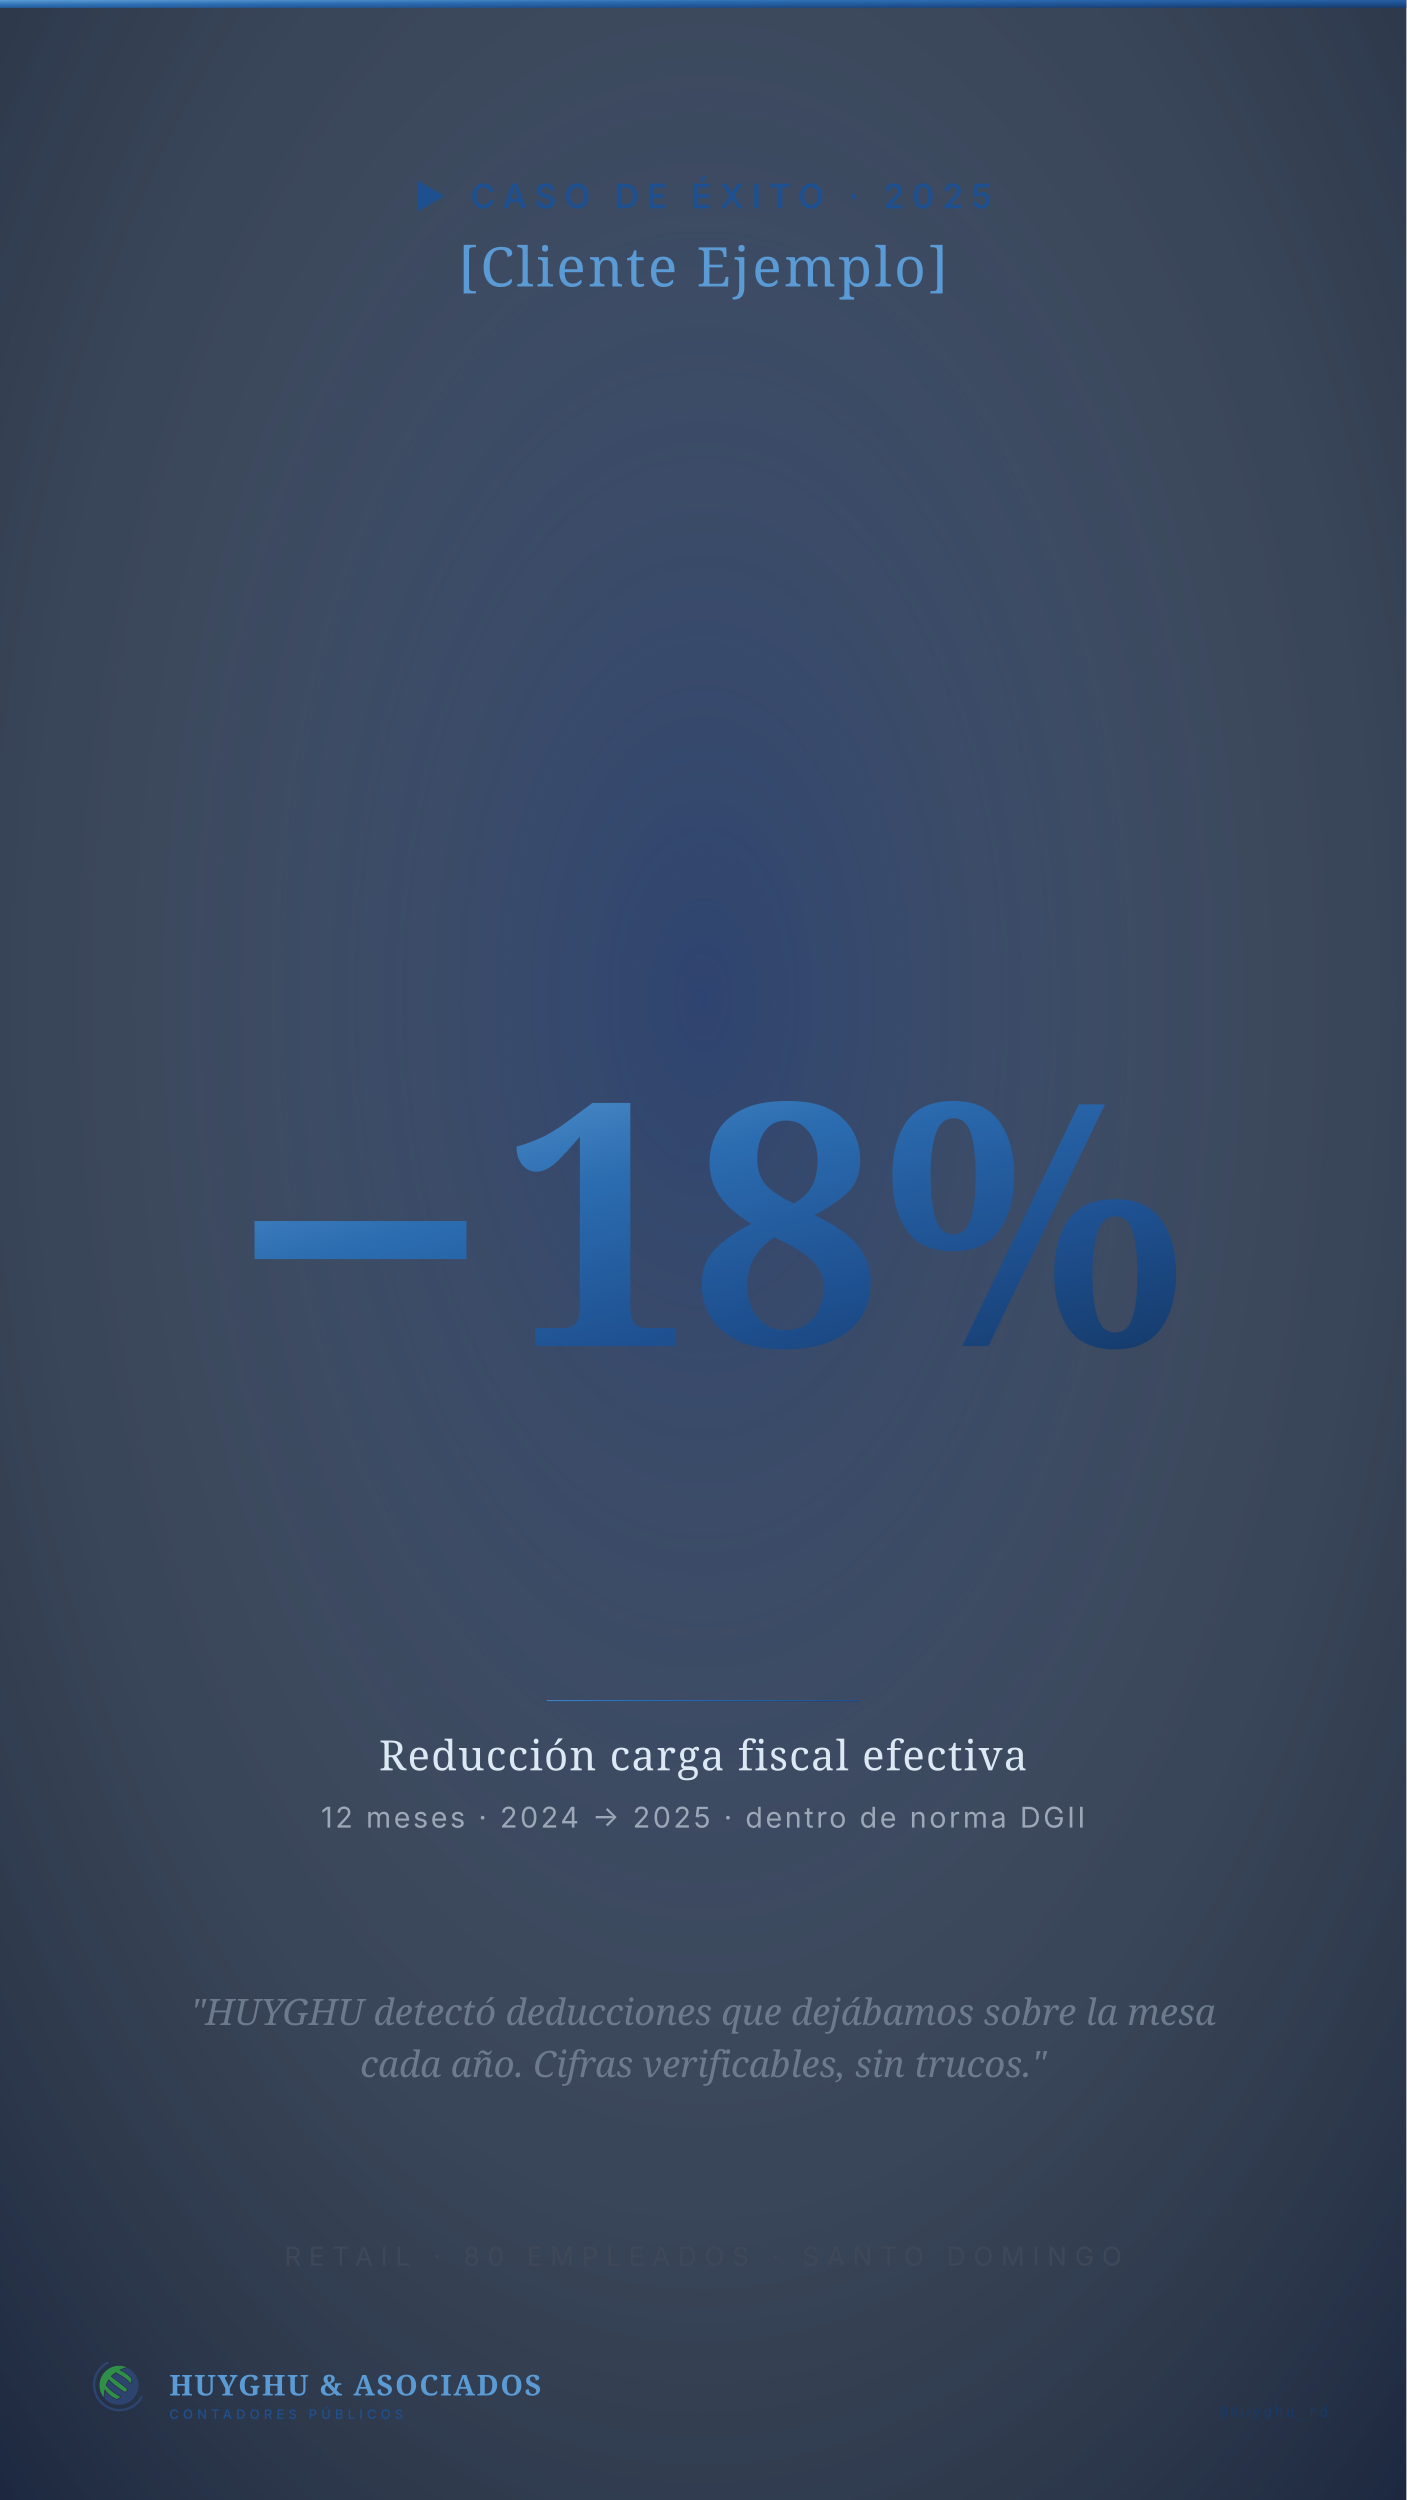
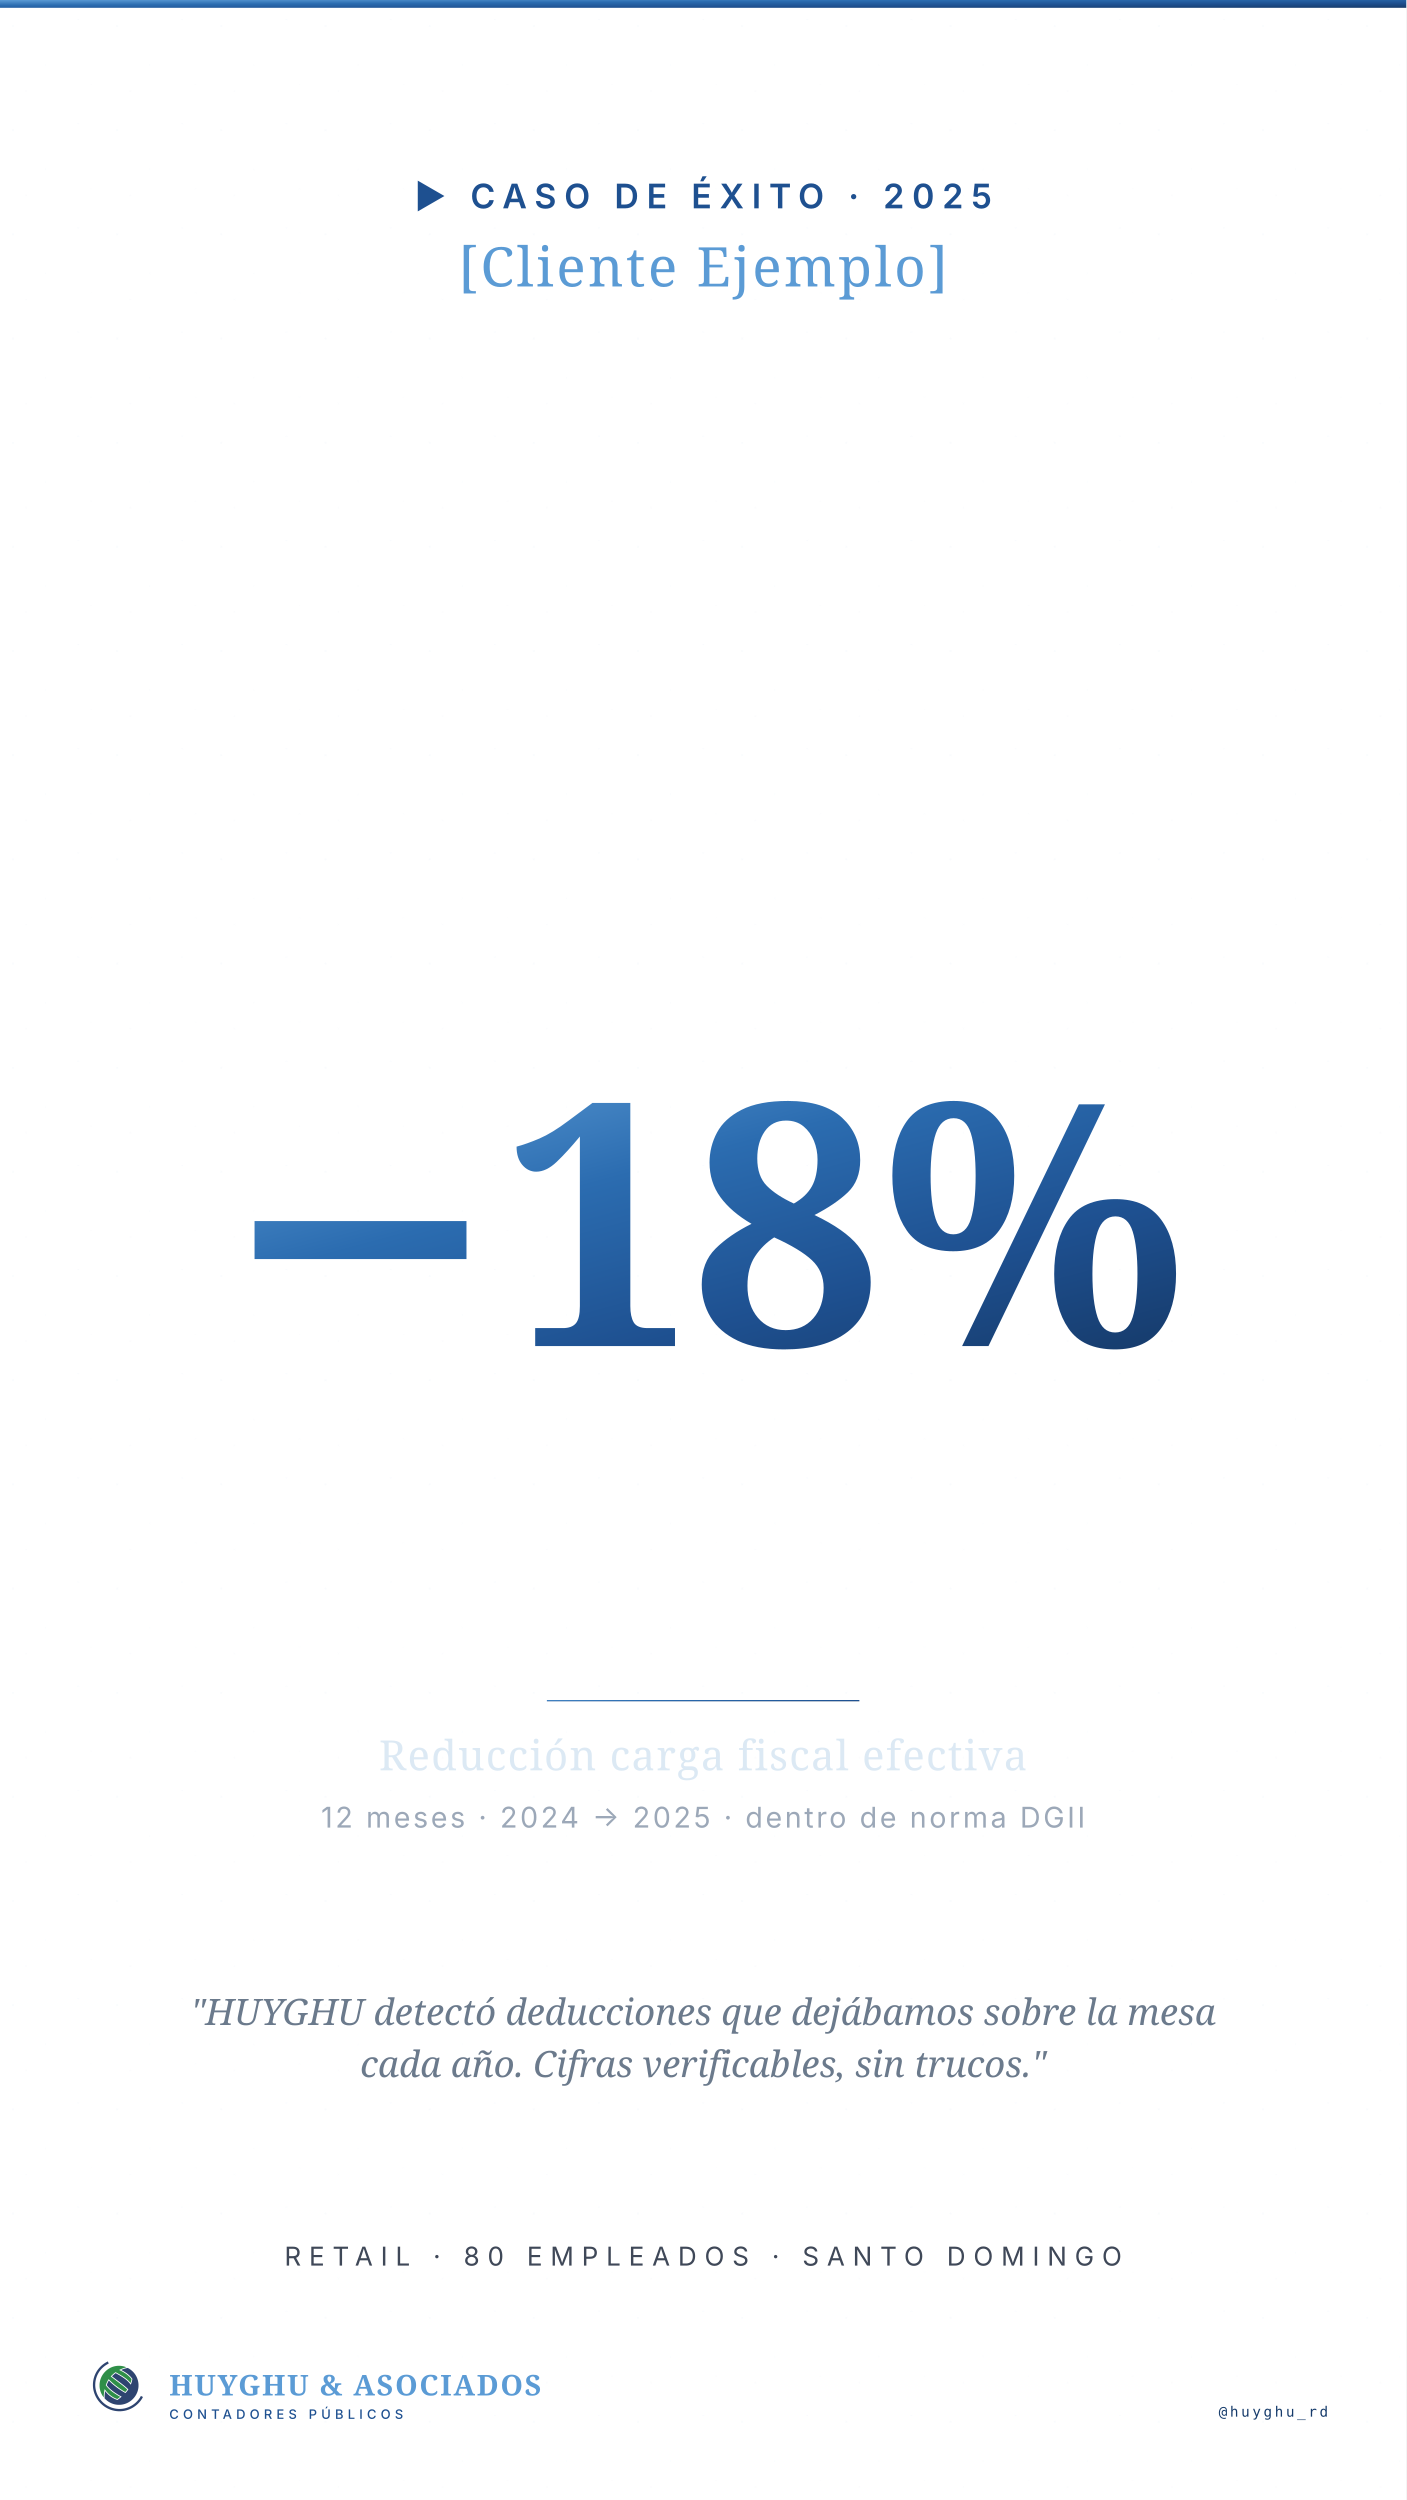
<svg xmlns="http://www.w3.org/2000/svg" viewBox="0 0 1080 1920" width="1080" height="1920" preserveAspectRatio="xMidYMid meet">
  <defs>
    <linearGradient id="g" x1="0" y1="0" x2="1" y2="1">
      <stop offset="0" stop-color="#5B9BD5" />
      <stop offset=".35" stop-color="#2B6CB0" />
      <stop offset=".7" stop-color="#1E5090" />
      <stop offset="1" stop-color="#163B6B" />
    </linearGradient>
    <linearGradient id="g2" x1="0" y1="0" x2="0" y2="1">
      <stop offset="0" stop-color="rgba(212,175,55,.18)" />
      <stop offset="1" stop-color="rgba(212,175,55,0)" />
    </linearGradient>
    <radialGradient id="vignette" cx="0.5" cy="0.4" r="0.8">
      <stop offset="0" stop-color="rgba(212,175,55,0)" />
-       <stop offset="1" stop-color="rgba(0,0,0,.45)" />
+       <stop offset="1" stop-color="rgba(0,0,0,0)" />
    </radialGradient>
    <pattern id="grain" x="0" y="0" width="80" height="80" patternUnits="userSpaceOnUse">
      <circle cx="10" cy="20" r=".7" fill="#5B9BD5" opacity=".06" />
      <circle cx="35" cy="50" r=".5" fill="#5B9BD5" opacity=".05" />
      <circle cx="60" cy="15" r=".6" fill="#5B9BD5" opacity=".06" />
      <circle cx="70" cy="65" r=".4" fill="#5B9BD5" opacity=".04" />
      <circle cx="20" cy="70" r=".5" fill="#5B9BD5" opacity=".05" />
    </pattern>
    <clipPath id="sphereClip">
      <circle cx="50" cy="49" r="38" />
    </clipPath>
    <symbol id="sphere" viewBox="0 0 2376 1760">
      <path d="M0,0 L6,0 L22,8 L49,23 L79,43 L96,55 L109,65 L119,73 L130,82 L144,94 L156,105 L163,112 L171,119 L180,128 L187,136 L201,151 L210,162 L224,179 L237,197 L247,211 L258,228 L270,248 L279,264 L293,291 L305,317 L316,345 L328,381 L337,413 L345,449 L351,486 L355,523 L356,538 L356,598 L354,627 L350,659 L344,693 L336,726 L326,761 L317,787 L306,813 L291,846 L279,869 L263,896 L249,918 L236,936 L224,952 L216,962 L207,973 L198,983 L191,991 L179,1004 L154,1029 L146,1036 L134,1047 L123,1056 L107,1069 L88,1083 L55,1105 L35,1117 L10,1131 L-14,1143 L-47,1157 L-71,1166 L-98,1175 L-136,1185 L-169,1192 L-202,1197 L-231,1200 L-246,1201 L-309,1201 L-346,1198 L-383,1193 L-423,1185 L-464,1174 L-499,1162 L-528,1150 L-552,1139 L-578,1126 L-602,1112 L-622,1100 L-642,1086 L-661,1072 L-677,1059 L-688,1050 L-702,1038 L-719,1022 L-739,1002 L-746,994 L-748,991 L-749,986 L-749,893 L-745,845 L-740,803 L-733,760 L-732,757 L-729,758 L-719,771 L-705,788 L-694,801 L-685,811 L-676,821 L-662,836 L-635,863 L-627,870 L-613,883 L-602,892 L-589,903 L-572,916 L-552,931 L-535,943 L-517,955 L-496,968 L-471,982 L-448,994 L-429,1004 L-403,1016 L-365,1032 L-334,1044 L-330,1042 L-311,1029 L-295,1017 L-277,1004 L-259,990 L-243,977 L-227,964 L-212,951 L-202,942 L-194,935 L-198,932 L-221,920 L-251,904 L-268,894 L-290,882 L-313,868 L-332,856 L-354,842 L-374,829 L-399,813 L-419,799 L-435,788 L-452,776 L-471,762 L-492,746 L-506,735 L-517,726 L-528,717 L-541,706 L-551,697 L-562,688 L-570,680 L-578,673 L-592,659 L-600,652 L-608,644 L-615,636 L-627,624 L-634,616 L-647,601 L-656,590 L-667,576 L-680,558 L-677,548 L-665,517 L-651,485 L-634,449 L-617,417 L-613,411 L-609,413 L-565,457 L-557,464 L-546,475 L-538,482 L-523,496 L-515,503 L-504,513 L-493,522 L-482,532 L-471,541 L-457,553 L-443,564 L-426,578 L-413,588 L-399,599 L-386,609 L-368,623 L-347,639 L-333,649 L-315,662 L-297,675 L-281,686 L-261,700 L-240,714 L-216,730 L-199,741 L-174,757 L-155,769 L-126,786 L-100,801 L-71,818 L-64,812 L-54,801 L-45,790 L-35,779 L-26,768 L-14,753 L1,733 L14,715 L25,699 L19,692 L9,682 L1,675 L-9,665 L-17,658 L-29,647 L-37,640 L-47,631 L-58,622 L-69,612 L-80,603 L-93,592 L-107,581 L-119,571 L-133,560 L-151,546 L-169,532 L-187,518 L-201,507 L-218,494 L-239,478 L-251,469 L-272,453 L-293,437 L-305,428 L-318,418 L-335,405 L-356,389 L-377,373 L-389,364 L-406,351 L-427,335 L-444,322 L-462,308 L-478,296 L-496,282 L-507,273 L-503,267 L-492,256 L-484,249 L-475,240 L-467,233 L-455,222 L-444,213 L-429,200 L-419,192 L-404,180 L-390,170 L-384,172 L-355,188 L-332,201 L-307,215 L-283,229 L-257,244 L-229,261 L-209,273 L-190,285 L-165,301 L-125,328 L-107,341 L-93,351 L-72,367 L-55,380 L-41,392 L-30,401 L-19,411 L-11,418 L1,429 L13,441 L21,448 L33,461 L43,471 L50,479 L63,494 L77,511 L88,525 L102,544 L104,545 L105,540 L117,511 L128,480 L139,443 L146,413 L151,387 L155,359 L154,353 L142,337 L129,321 L121,311 L109,297 L94,281 L58,245 L50,238 L39,228 L31,221 L18,210 L4,199 L-11,187 L-29,174 L-47,161 L-82,138 L-103,125 L-125,112 L-146,100 L-170,87 L-197,73 L-208,67 L-208,64 L-180,52 L-143,38 L-108,26 L-80,18 L-36,7 Z " fill="#2E4470" transform="translate(1612,311)" />
      <path d="M0,0 L65,0 L102,3 L144,9 L172,15 L206,24 L242,36 L267,46 L274,49 L274,51 L245,57 L203,69 L166,81 L131,94 L90,112 L61,125 L42,135 L40,135 L40,137 L49,140 L90,160 L124,177 L146,189 L173,204 L193,216 L213,228 L246,250 L266,264 L285,278 L302,291 L319,305 L334,318 L346,329 L361,343 L399,381 L406,389 L418,403 L428,414 L439,428 L441,431 L440,443 L433,481 L425,513 L411,557 L409,559 L398,547 L389,536 L378,524 L371,516 L330,475 L322,468 L308,455 L297,446 L283,434 L273,426 L255,412 L236,398 L217,384 L194,368 L182,360 L159,345 L137,331 L116,318 L88,301 L66,288 L38,272 L9,255 L-19,239 L-46,224 L-73,209 L-78,208 L-95,220 L-113,234 L-126,244 L-137,253 L-151,265 L-161,274 L-169,281 L-181,292 L-193,303 L-235,345 L-235,347 L-216,361 L-202,372 L-181,388 L-162,402 L-147,414 L-131,426 L-118,436 L-100,450 L-81,464 L-63,478 L-44,492 L-26,506 L-10,518 L3,528 L21,542 L40,556 L53,566 L74,582 L93,596 L111,610 L126,622 L142,634 L155,645 L171,657 L184,668 L198,679 L215,693 L228,704 L239,713 L250,723 L261,732 L274,744 L282,751 L294,762 L303,769 L302,774 L290,791 L280,804 L272,814 L260,828 L252,838 L240,852 L236,853 L212,839 L188,825 L162,809 L143,797 L111,776 L67,747 L49,734 L32,722 L14,709 L0,699 L-19,685 L-36,672 L-52,660 L-66,649 L-81,637 L-95,626 L-111,613 L-121,605 L-134,594 L-147,583 L-161,571 L-172,561 L-183,552 L-190,545 L-198,538 L-205,531 L-213,524 L-229,509 L-246,493 L-282,457 L-289,449 L-297,441 L-302,435 L-306,440 L-318,459 L-331,482 L-346,510 L-363,546 L-380,586 L-395,625 L-397,632 L-386,648 L-376,661 L-367,672 L-358,683 L-346,697 L-339,705 L-328,717 L-319,727 L-291,755 L-283,762 L-267,777 L-257,786 L-247,795 L-236,804 L-226,813 L-212,824 L-196,837 L-177,851 L-157,866 L-141,877 L-124,889 L-85,915 L-67,927 L-48,939 L-24,954 L4,971 L30,986 L57,1001 L72,1009 L70,1013 L56,1025 L42,1036 L27,1048 L9,1061 L-10,1075 L-22,1083 L-32,1080 L-54,1072 L-90,1056 L-123,1040 L-149,1026 L-176,1010 L-195,998 L-214,985 L-232,972 L-250,958 L-261,949 L-274,938 L-288,926 L-301,914 L-342,873 L-349,865 L-360,853 L-367,845 L-378,832 L-389,818 L-400,804 L-411,790 L-422,775 L-433,759 L-435,765 L-444,813 L-451,856 L-457,902 L-460,933 L-462,972 L-463,1026 L-469,1021 L-482,1004 L-495,986 L-507,967 L-516,952 L-526,934 L-540,907 L-551,883 L-565,847 L-576,814 L-585,778 L-592,742 L-597,708 L-600,670 L-600,609 L-598,579 L-594,545 L-587,505 L-579,471 L-568,435 L-555,400 L-543,372 L-529,343 L-517,321 L-501,295 L-493,283 L-482,267 L-470,251 L-459,237 L-448,224 L-439,213 L-431,205 L-424,197 L-396,169 L-388,162 L-378,153 L-367,144 L-350,130 L-331,116 L-301,96 L-276,81 L-258,71 L-241,62 L-205,46 L-180,36 L-146,25 L-112,16 L-78,9 L-46,4 L-16,1 Z " fill="#2F8F48" transform="translate(1298,241)" />
      <path d="M0,0 L3,2 L10,17 L15,28 L21,46 L27,58 L31,69 L12,79 L-15,93 L-37,106 L-61,121 L-80,134 L-98,147 L-111,157 L-127,170 L-140,181 L-151,190 L-168,206 L-178,215 L-198,235 L-205,243 L-219,258 L-228,269 L-240,283 L-253,300 L-268,320 L-286,347 L-299,368 L-311,389 L-325,415 L-341,448 L-354,479 L-364,506 L-376,542 L-388,587 L-396,625 L-402,665 L-405,691 L-408,739 L-408,791 L-405,835 L-400,875 L-394,909 L-385,948 L-377,978 L-364,1018 L-348,1059 L-333,1092 L-317,1124 L-303,1148 L-286,1177 L-266,1207 L-253,1225 L-237,1246 L-228,1257 L-217,1270 L-205,1284 L-193,1297 L-179,1312 L-165,1326 L-157,1333 L-149,1341 L-141,1348 L-127,1360 L-116,1369 L-102,1380 L-89,1390 L-71,1403 L-47,1419 L-28,1431 L-4,1445 L20,1458 L52,1474 L77,1485 L110,1498 L147,1511 L182,1521 L219,1530 L260,1538 L298,1543 L333,1546 L352,1547 L409,1547 L446,1545 L484,1541 L527,1534 L567,1525 L604,1515 L640,1503 L677,1489 L704,1477 L729,1465 L751,1454 L774,1441 L791,1431 L810,1419 L832,1404 L850,1391 L863,1381 L877,1370 L894,1356 L909,1343 L922,1331 L933,1320 L940,1314 L947,1306 L961,1292 L968,1284 L980,1270 L992,1256 L1003,1242 L1019,1221 L1031,1204 L1047,1180 L1064,1152 L1078,1126 L1079,1124 L1085,1126 L1108,1138 L1144,1156 L1145,1160 L1137,1177 L1124,1200 L1114,1217 L1092,1250 L1080,1267 L1064,1288 L1053,1302 L1042,1315 L1030,1329 L1018,1342 L1006,1355 L976,1385 L968,1392 L954,1405 L943,1414 L933,1423 L923,1431 L909,1442 L888,1458 L869,1471 L853,1482 L831,1496 L816,1505 L795,1517 L763,1534 L736,1547 L703,1561 L675,1572 L639,1584 L606,1594 L566,1604 L530,1611 L488,1617 L449,1621 L417,1623 L348,1623 L303,1620 L259,1615 L218,1608 L181,1600 L150,1592 L111,1580 L85,1571 L51,1557 L21,1544 L-14,1527 L-43,1511 L-71,1494 L-92,1481 L-104,1473 L-122,1460 L-139,1447 L-152,1437 L-168,1424 L-179,1415 L-189,1406 L-197,1399 L-209,1388 L-222,1376 L-246,1352 L-253,1344 L-266,1330 L-275,1319 L-284,1309 L-295,1295 L-308,1279 L-321,1261 L-335,1241 L-348,1221 L-361,1200 L-374,1178 L-388,1152 L-405,1118 L-418,1088 L-432,1053 L-443,1022 L-455,983 L-463,951 L-471,913 L-478,868 L-482,826 L-484,792 L-484,741 L-482,704 L-478,662 L-471,615 L-463,575 L-453,536 L-439,491 L-428,460 L-412,422 L-398,392 L-386,368 L-373,345 L-360,323 L-346,301 L-333,282 L-320,264 L-304,243 L-291,227 L-280,214 L-271,204 L-264,196 L-252,183 L-241,172 L-240,170 L-238,170 L-236,166 L-228,159 L-214,145 L-206,138 L-195,128 L-184,119 L-170,107 L-153,94 L-136,81 L-116,67 L-101,57 L-79,43 L-57,30 L-28,14 Z " fill="#2E4470" transform="translate(966,99)" />
    </symbol>
    <symbol id="crown" viewBox="0 0 2376 1760">
      <path d="M0,0 L6,0 L22,8 L49,23 L79,43 L96,55 L109,65 L119,73 L130,82 L144,94 L156,105 L163,112 L171,119 L180,128 L187,136 L201,151 L210,162 L224,179 L237,197 L247,211 L258,228 L270,248 L279,264 L293,291 L305,317 L316,345 L328,381 L337,413 L345,449 L351,486 L355,523 L356,538 L356,598 L354,627 L350,659 L344,693 L336,726 L326,761 L317,787 L306,813 L291,846 L279,869 L263,896 L249,918 L236,936 L224,952 L216,962 L207,973 L198,983 L191,991 L179,1004 L154,1029 L146,1036 L134,1047 L123,1056 L107,1069 L88,1083 L55,1105 L35,1117 L10,1131 L-14,1143 L-47,1157 L-71,1166 L-98,1175 L-136,1185 L-169,1192 L-202,1197 L-231,1200 L-246,1201 L-309,1201 L-346,1198 L-383,1193 L-423,1185 L-464,1174 L-499,1162 L-528,1150 L-552,1139 L-578,1126 L-602,1112 L-622,1100 L-642,1086 L-661,1072 L-677,1059 L-688,1050 L-702,1038 L-719,1022 L-739,1002 L-746,994 L-748,991 L-749,986 L-749,893 L-745,845 L-740,803 L-733,760 L-732,757 L-729,758 L-719,771 L-705,788 L-694,801 L-685,811 L-676,821 L-662,836 L-635,863 L-627,870 L-613,883 L-602,892 L-589,903 L-572,916 L-552,931 L-535,943 L-517,955 L-496,968 L-471,982 L-448,994 L-429,1004 L-403,1016 L-365,1032 L-334,1044 L-330,1042 L-311,1029 L-295,1017 L-277,1004 L-259,990 L-243,977 L-227,964 L-212,951 L-202,942 L-194,935 L-198,932 L-221,920 L-251,904 L-268,894 L-290,882 L-313,868 L-332,856 L-354,842 L-374,829 L-399,813 L-419,799 L-435,788 L-452,776 L-471,762 L-492,746 L-506,735 L-517,726 L-528,717 L-541,706 L-551,697 L-562,688 L-570,680 L-578,673 L-592,659 L-600,652 L-608,644 L-615,636 L-627,624 L-634,616 L-647,601 L-656,590 L-667,576 L-680,558 L-677,548 L-665,517 L-651,485 L-634,449 L-617,417 L-613,411 L-609,413 L-565,457 L-557,464 L-546,475 L-538,482 L-523,496 L-515,503 L-504,513 L-493,522 L-482,532 L-471,541 L-457,553 L-443,564 L-426,578 L-413,588 L-399,599 L-386,609 L-368,623 L-347,639 L-333,649 L-315,662 L-297,675 L-281,686 L-261,700 L-240,714 L-216,730 L-199,741 L-174,757 L-155,769 L-126,786 L-100,801 L-71,818 L-64,812 L-54,801 L-45,790 L-35,779 L-26,768 L-14,753 L1,733 L14,715 L25,699 L19,692 L9,682 L1,675 L-9,665 L-17,658 L-29,647 L-37,640 L-47,631 L-58,622 L-69,612 L-80,603 L-93,592 L-107,581 L-119,571 L-133,560 L-151,546 L-169,532 L-187,518 L-201,507 L-218,494 L-239,478 L-251,469 L-272,453 L-293,437 L-305,428 L-318,418 L-335,405 L-356,389 L-377,373 L-389,364 L-406,351 L-427,335 L-444,322 L-462,308 L-478,296 L-496,282 L-507,273 L-503,267 L-492,256 L-484,249 L-475,240 L-467,233 L-455,222 L-444,213 L-429,200 L-419,192 L-404,180 L-390,170 L-384,172 L-355,188 L-332,201 L-307,215 L-283,229 L-257,244 L-229,261 L-209,273 L-190,285 L-165,301 L-125,328 L-107,341 L-93,351 L-72,367 L-55,380 L-41,392 L-30,401 L-19,411 L-11,418 L1,429 L13,441 L21,448 L33,461 L43,471 L50,479 L63,494 L77,511 L88,525 L102,544 L104,545 L105,540 L117,511 L128,480 L139,443 L146,413 L151,387 L155,359 L154,353 L142,337 L129,321 L121,311 L109,297 L94,281 L58,245 L50,238 L39,228 L31,221 L18,210 L4,199 L-11,187 L-29,174 L-47,161 L-82,138 L-103,125 L-125,112 L-146,100 L-170,87 L-197,73 L-208,67 L-208,64 L-180,52 L-143,38 L-108,26 L-80,18 L-36,7 Z " fill="#2E4470" transform="translate(1612,311)" />
      <path d="M0,0 L65,0 L102,3 L144,9 L172,15 L206,24 L242,36 L267,46 L274,49 L274,51 L245,57 L203,69 L166,81 L131,94 L90,112 L61,125 L42,135 L40,135 L40,137 L49,140 L90,160 L124,177 L146,189 L173,204 L193,216 L213,228 L246,250 L266,264 L285,278 L302,291 L319,305 L334,318 L346,329 L361,343 L399,381 L406,389 L418,403 L428,414 L439,428 L441,431 L440,443 L433,481 L425,513 L411,557 L409,559 L398,547 L389,536 L378,524 L371,516 L330,475 L322,468 L308,455 L297,446 L283,434 L273,426 L255,412 L236,398 L217,384 L194,368 L182,360 L159,345 L137,331 L116,318 L88,301 L66,288 L38,272 L9,255 L-19,239 L-46,224 L-73,209 L-78,208 L-95,220 L-113,234 L-126,244 L-137,253 L-151,265 L-161,274 L-169,281 L-181,292 L-193,303 L-235,345 L-235,347 L-216,361 L-202,372 L-181,388 L-162,402 L-147,414 L-131,426 L-118,436 L-100,450 L-81,464 L-63,478 L-44,492 L-26,506 L-10,518 L3,528 L21,542 L40,556 L53,566 L74,582 L93,596 L111,610 L126,622 L142,634 L155,645 L171,657 L184,668 L198,679 L215,693 L228,704 L239,713 L250,723 L261,732 L274,744 L282,751 L294,762 L303,769 L302,774 L290,791 L280,804 L272,814 L260,828 L252,838 L240,852 L236,853 L212,839 L188,825 L162,809 L143,797 L111,776 L67,747 L49,734 L32,722 L14,709 L0,699 L-19,685 L-36,672 L-52,660 L-66,649 L-81,637 L-95,626 L-111,613 L-121,605 L-134,594 L-147,583 L-161,571 L-172,561 L-183,552 L-190,545 L-198,538 L-205,531 L-213,524 L-229,509 L-246,493 L-282,457 L-289,449 L-297,441 L-302,435 L-306,440 L-318,459 L-331,482 L-346,510 L-363,546 L-380,586 L-395,625 L-397,632 L-386,648 L-376,661 L-367,672 L-358,683 L-346,697 L-339,705 L-328,717 L-319,727 L-291,755 L-283,762 L-267,777 L-257,786 L-247,795 L-236,804 L-226,813 L-212,824 L-196,837 L-177,851 L-157,866 L-141,877 L-124,889 L-85,915 L-67,927 L-48,939 L-24,954 L4,971 L30,986 L57,1001 L72,1009 L70,1013 L56,1025 L42,1036 L27,1048 L9,1061 L-10,1075 L-22,1083 L-32,1080 L-54,1072 L-90,1056 L-123,1040 L-149,1026 L-176,1010 L-195,998 L-214,985 L-232,972 L-250,958 L-261,949 L-274,938 L-288,926 L-301,914 L-342,873 L-349,865 L-360,853 L-367,845 L-378,832 L-389,818 L-400,804 L-411,790 L-422,775 L-433,759 L-435,765 L-444,813 L-451,856 L-457,902 L-460,933 L-462,972 L-463,1026 L-469,1021 L-482,1004 L-495,986 L-507,967 L-516,952 L-526,934 L-540,907 L-551,883 L-565,847 L-576,814 L-585,778 L-592,742 L-597,708 L-600,670 L-600,609 L-598,579 L-594,545 L-587,505 L-579,471 L-568,435 L-555,400 L-543,372 L-529,343 L-517,321 L-501,295 L-493,283 L-482,267 L-470,251 L-459,237 L-448,224 L-439,213 L-431,205 L-424,197 L-396,169 L-388,162 L-378,153 L-367,144 L-350,130 L-331,116 L-301,96 L-276,81 L-258,71 L-241,62 L-205,46 L-180,36 L-146,25 L-112,16 L-78,9 L-46,4 L-16,1 Z " fill="#2F8F48" transform="translate(1298,241)" />
      <path d="M0,0 L3,2 L10,17 L15,28 L21,46 L27,58 L31,69 L12,79 L-15,93 L-37,106 L-61,121 L-80,134 L-98,147 L-111,157 L-127,170 L-140,181 L-151,190 L-168,206 L-178,215 L-198,235 L-205,243 L-219,258 L-228,269 L-240,283 L-253,300 L-268,320 L-286,347 L-299,368 L-311,389 L-325,415 L-341,448 L-354,479 L-364,506 L-376,542 L-388,587 L-396,625 L-402,665 L-405,691 L-408,739 L-408,791 L-405,835 L-400,875 L-394,909 L-385,948 L-377,978 L-364,1018 L-348,1059 L-333,1092 L-317,1124 L-303,1148 L-286,1177 L-266,1207 L-253,1225 L-237,1246 L-228,1257 L-217,1270 L-205,1284 L-193,1297 L-179,1312 L-165,1326 L-157,1333 L-149,1341 L-141,1348 L-127,1360 L-116,1369 L-102,1380 L-89,1390 L-71,1403 L-47,1419 L-28,1431 L-4,1445 L20,1458 L52,1474 L77,1485 L110,1498 L147,1511 L182,1521 L219,1530 L260,1538 L298,1543 L333,1546 L352,1547 L409,1547 L446,1545 L484,1541 L527,1534 L567,1525 L604,1515 L640,1503 L677,1489 L704,1477 L729,1465 L751,1454 L774,1441 L791,1431 L810,1419 L832,1404 L850,1391 L863,1381 L877,1370 L894,1356 L909,1343 L922,1331 L933,1320 L940,1314 L947,1306 L961,1292 L968,1284 L980,1270 L992,1256 L1003,1242 L1019,1221 L1031,1204 L1047,1180 L1064,1152 L1078,1126 L1079,1124 L1085,1126 L1108,1138 L1144,1156 L1145,1160 L1137,1177 L1124,1200 L1114,1217 L1092,1250 L1080,1267 L1064,1288 L1053,1302 L1042,1315 L1030,1329 L1018,1342 L1006,1355 L976,1385 L968,1392 L954,1405 L943,1414 L933,1423 L923,1431 L909,1442 L888,1458 L869,1471 L853,1482 L831,1496 L816,1505 L795,1517 L763,1534 L736,1547 L703,1561 L675,1572 L639,1584 L606,1594 L566,1604 L530,1611 L488,1617 L449,1621 L417,1623 L348,1623 L303,1620 L259,1615 L218,1608 L181,1600 L150,1592 L111,1580 L85,1571 L51,1557 L21,1544 L-14,1527 L-43,1511 L-71,1494 L-92,1481 L-104,1473 L-122,1460 L-139,1447 L-152,1437 L-168,1424 L-179,1415 L-189,1406 L-197,1399 L-209,1388 L-222,1376 L-246,1352 L-253,1344 L-266,1330 L-275,1319 L-284,1309 L-295,1295 L-308,1279 L-321,1261 L-335,1241 L-348,1221 L-361,1200 L-374,1178 L-388,1152 L-405,1118 L-418,1088 L-432,1053 L-443,1022 L-455,983 L-463,951 L-471,913 L-478,868 L-482,826 L-484,792 L-484,741 L-482,704 L-478,662 L-471,615 L-463,575 L-453,536 L-439,491 L-428,460 L-412,422 L-398,392 L-386,368 L-373,345 L-360,323 L-346,301 L-333,282 L-320,264 L-304,243 L-291,227 L-280,214 L-271,204 L-264,196 L-252,183 L-241,172 L-240,170 L-238,170 L-236,166 L-228,159 L-214,145 L-206,138 L-195,128 L-184,119 L-170,107 L-153,94 L-136,81 L-116,67 L-101,57 L-79,43 L-57,30 L-28,14 Z " fill="#2E4470" transform="translate(966,99)" />
    </symbol>
  </defs>
-   <rect id="bg" width="1080" height="1920" fill="#2E4470" />
+   <rect id="bg" width="1080" height="1920" fill="#FFFFFF" />
  <rect width="1080" height="1920" fill="url(#grain)" opacity=".7" />
  <rect width="1080" height="1920" fill="url(#vignette)" />
  <rect x="0" y="0" width="1080" height="6" fill="url(#g)" />
  <g id="eyebrow" transform="translate(540,160)">
    <text text-anchor="middle" font-family="Inter,Arial,sans-serif" font-weight="600" font-size="26" fill="#1E5090" letter-spacing="6">▶ CASO DE ÉXITO · 2025</text>
    <text y="60" text-anchor="middle" font-family="Cinzel,Georgia,serif" font-weight="500" font-size="42" fill="#5B9BD5" letter-spacing="2">[Cliente Ejemplo]</text>
  </g>
  <g id="metric" transform="translate(540,960)">
    <text text-anchor="middle" font-family="Cinzel,Georgia,serif" font-weight="700" font-size="260" fill="url(#g)" dominant-baseline="middle">−18%</text>
  </g>
  <g id="subtitle" transform="translate(540,1305.6)">
    <rect x="-120" y="0" width="240" height="1" fill="url(#g)" />
    <text y="54" text-anchor="middle" font-family="Cinzel,Georgia,serif" font-weight="500" font-size="32" fill="#dce9f4" letter-spacing="1">Reducción carga fiscal efectiva</text>
    <text y="98" text-anchor="middle" font-family="Inter,Arial,sans-serif" font-size="22" fill="#9CA8B8" letter-spacing="2">12 meses · 2024 → 2025 · dentro de norma DGII</text>
  </g>
  <g id="testimonio" transform="translate(540,1555.2)">
    <text text-anchor="middle" font-family="Cormorant Garamond,Georgia,serif" font-style="italic" font-size="28" fill="#6B7A8C">"HUYGHU detectó deducciones que dejábamos sobre la mesa</text>
    <text y="40" text-anchor="middle" font-family="Cormorant Garamond,Georgia,serif" font-style="italic" font-size="28" fill="#6B7A8C">cada año. Cifras verificables, sin trucos."</text>
  </g>
  <g id="footer" transform="translate(540,1740)">
    <text text-anchor="middle" font-family="Inter,Arial,sans-serif" font-size="20" fill="#3F4858" letter-spacing="6">RETAIL · 80 EMPLEADOS · SANTO DOMINGO</text>
  </g>
  <g id="logo">
    <use href="#sphere" x="60" y="1804" width="56" height="56" />
    <text x="130" y="1839.7" font-family="Cinzel,Georgia,serif" font-weight="600" font-size="22" fill="#5B9BD5" letter-spacing="1.32">HUYGHU &amp; ASOCIADOS</text>
    <text x="130" y="1857.7" font-family="Inter,Arial,sans-serif" font-weight="500" font-size="10" fill="#1E5090" letter-spacing="3.2">CONTADORES PÚBLICOS</text>
    <text x="1020" y="1856" text-anchor="end" font-family="JetBrains Mono,monospace" font-size="11" fill="#163B6B" letter-spacing="1.98">@huyghu_rd</text>
  </g>
</svg>
